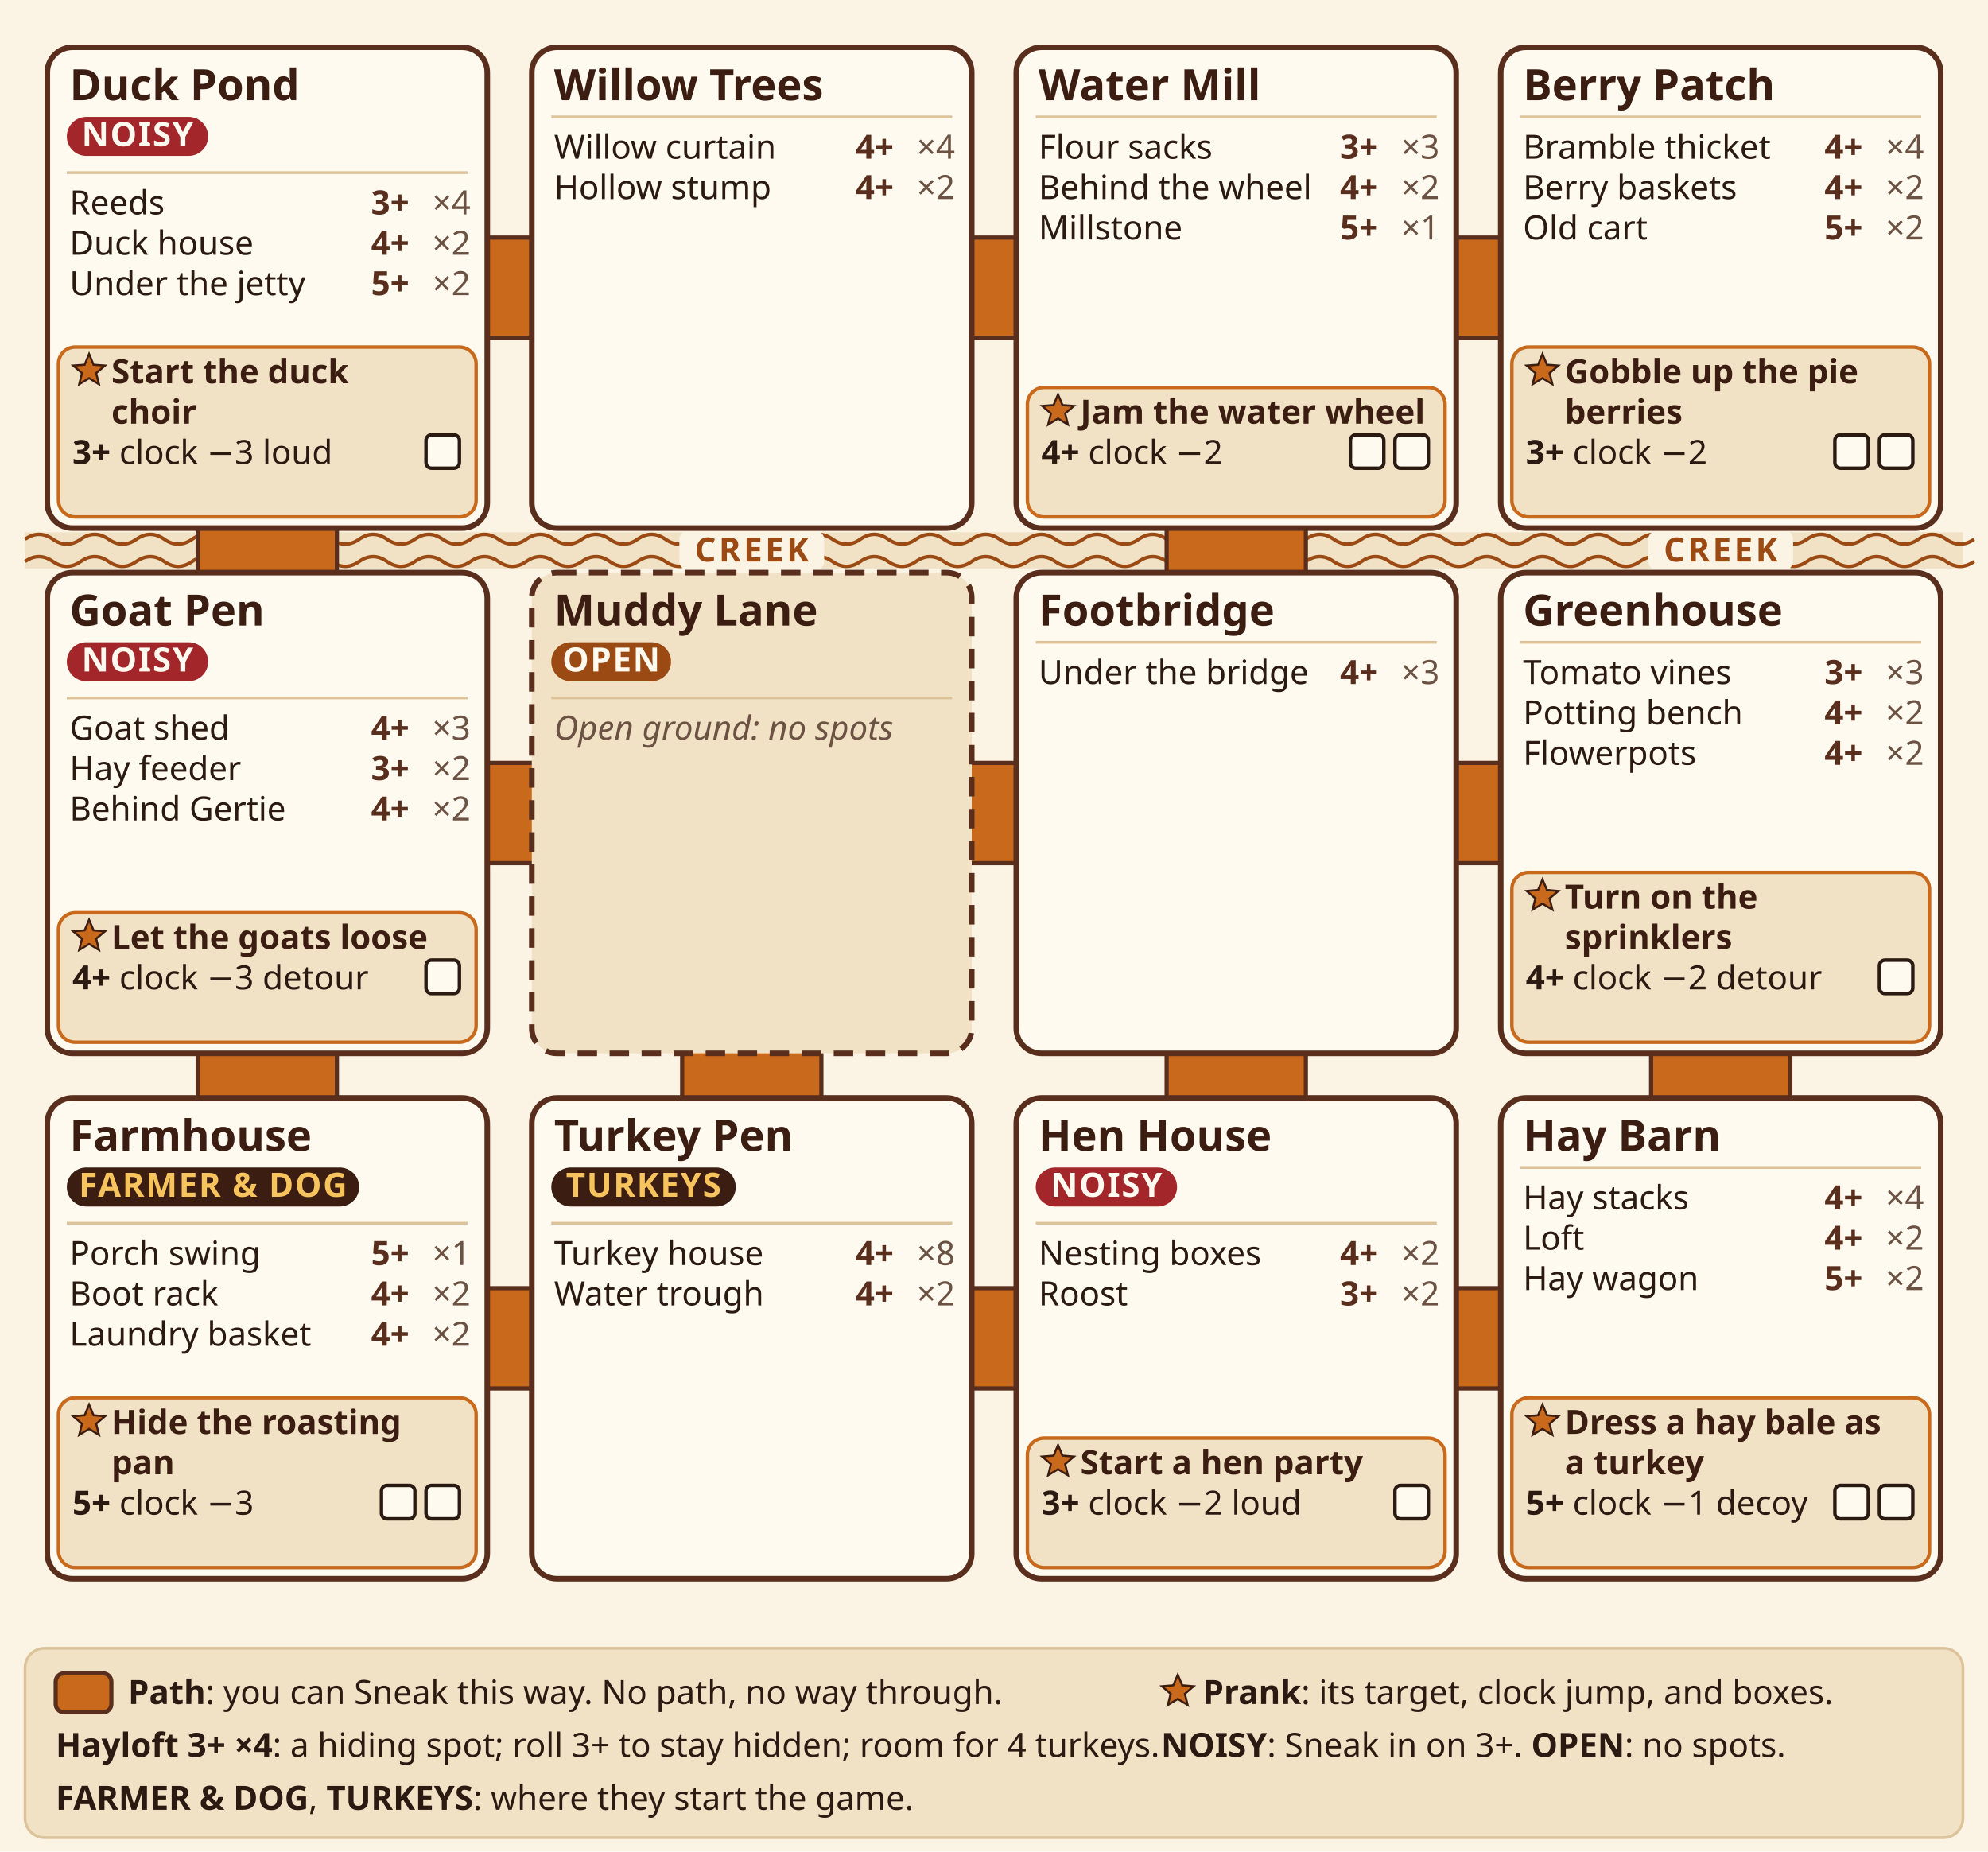
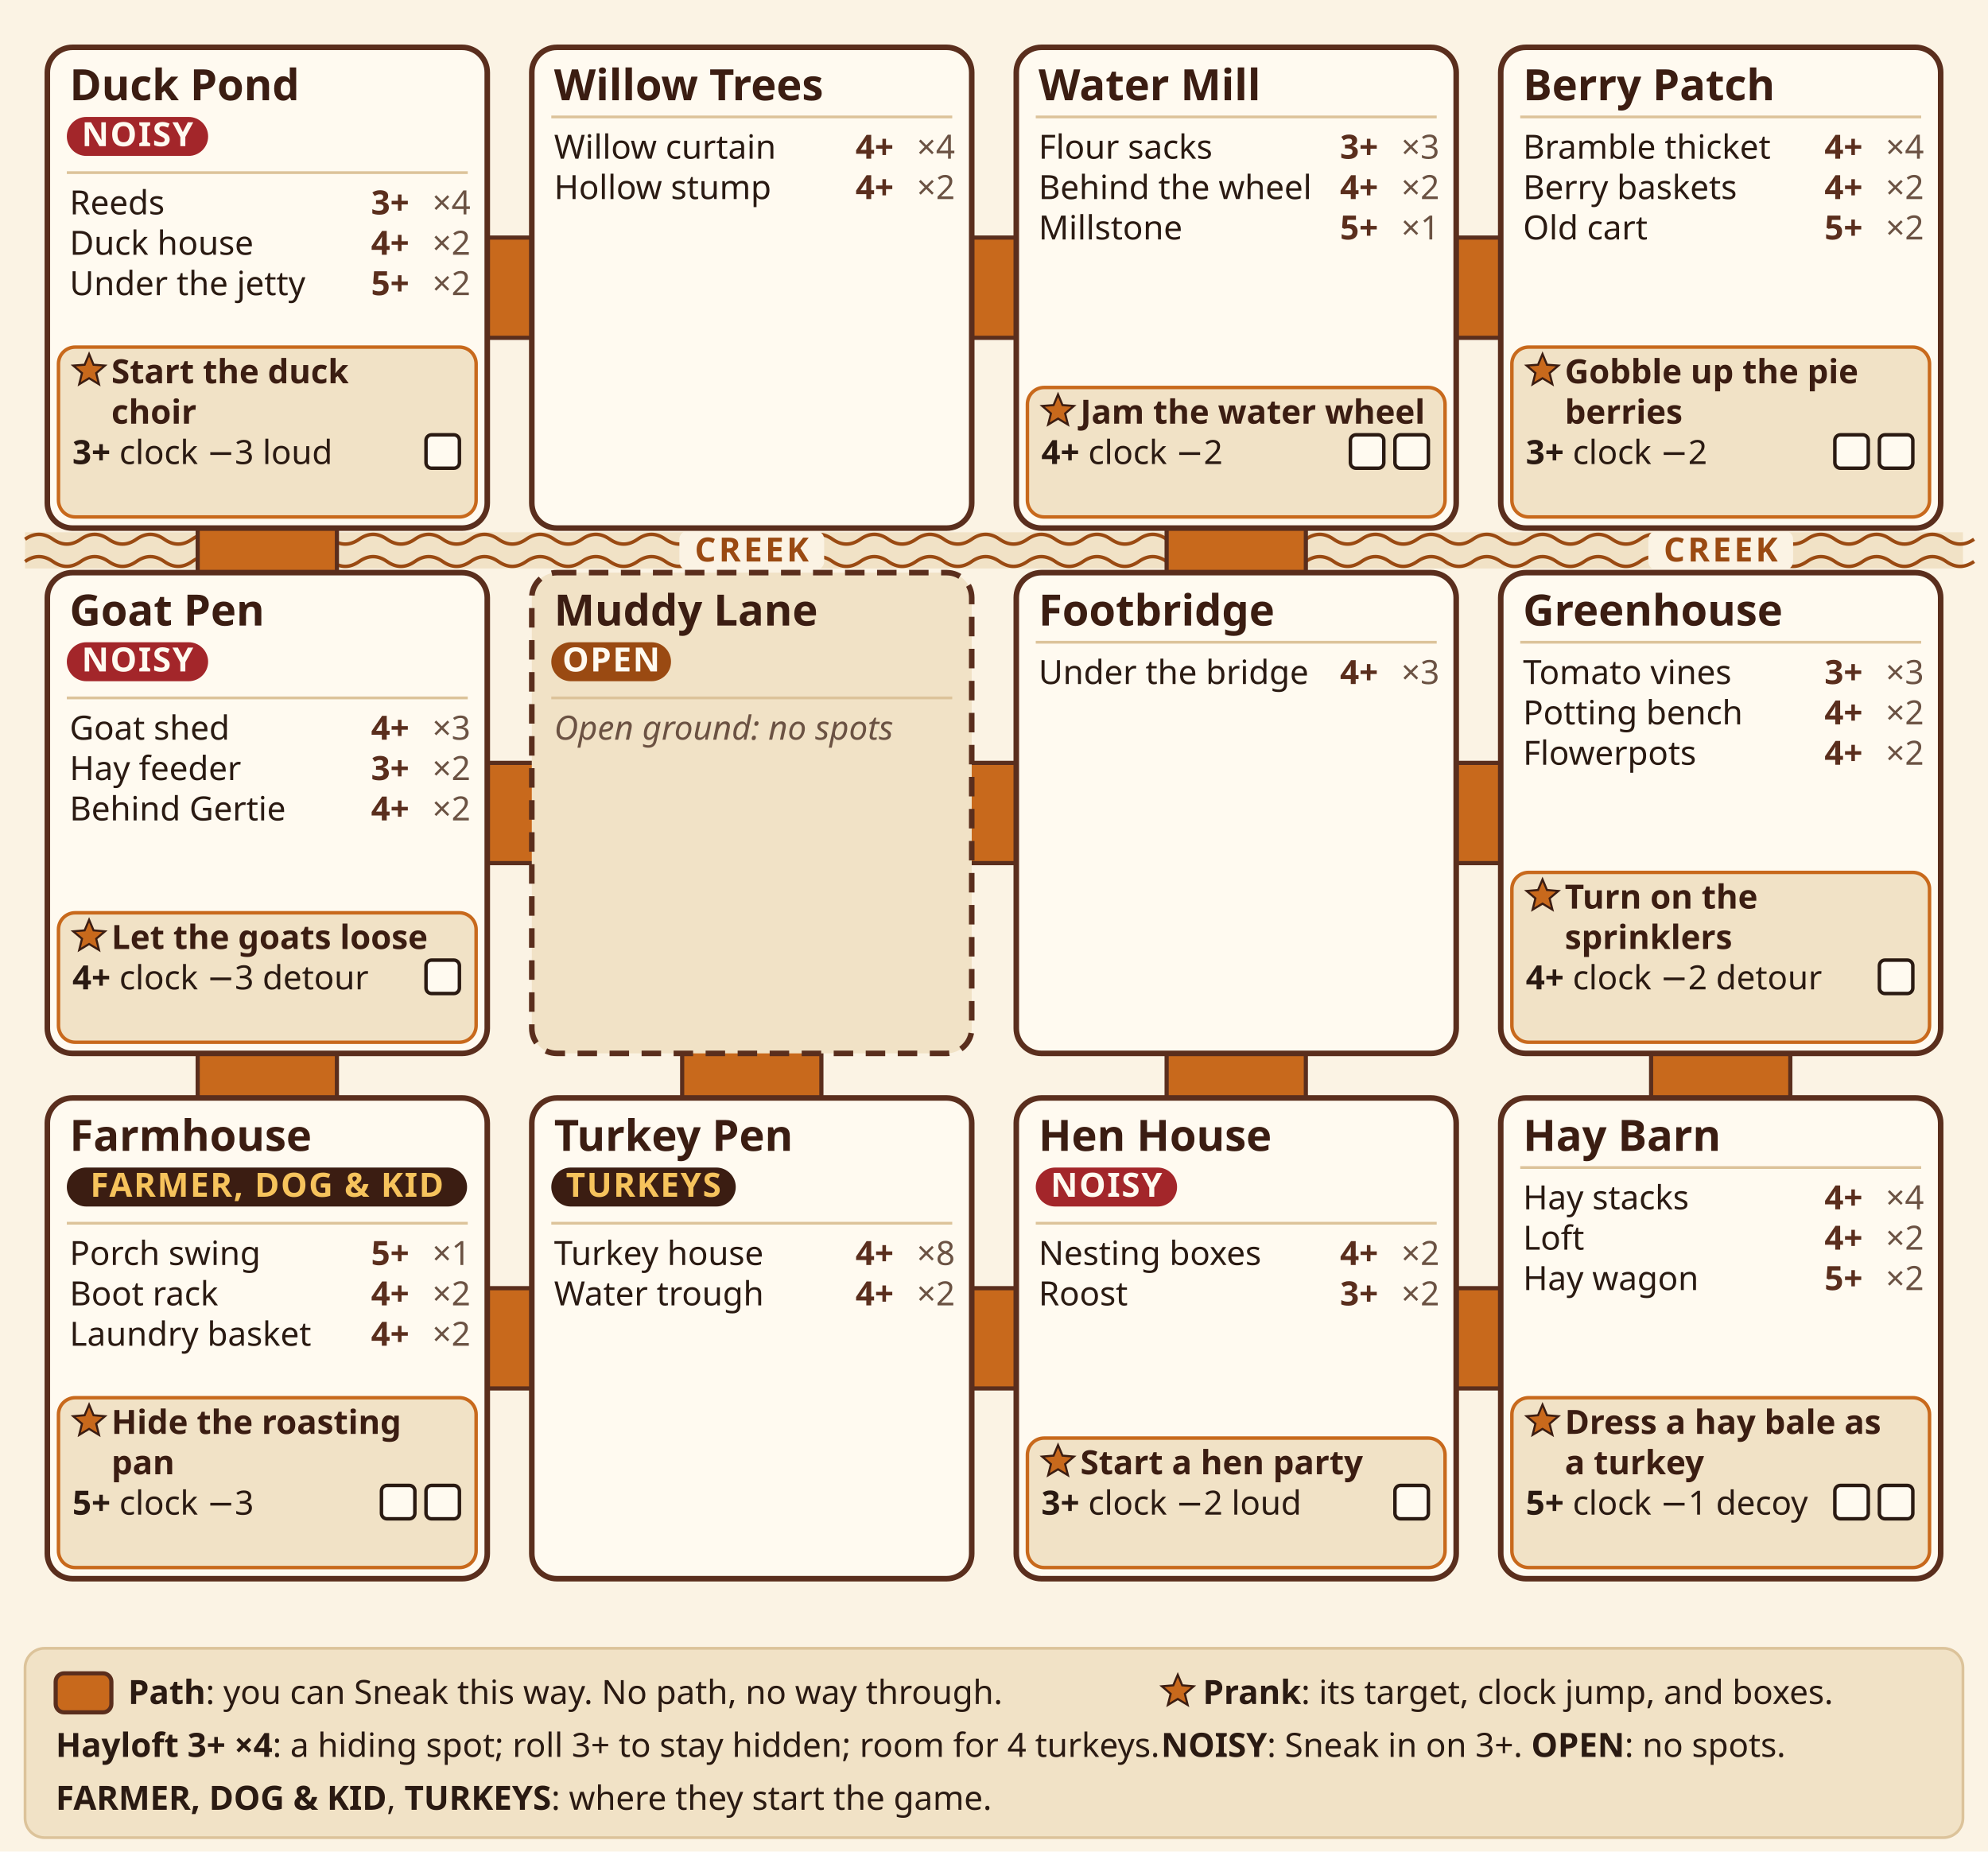
<svg xmlns="http://www.w3.org/2000/svg" viewBox="0 0 1428 1330" role="img" aria-label="Map of Puddlewick Farm">
  <rect x="0" y="0" width="1428" height="1330" fill="#fbf3e4" />
  <rect x="18" y="382.333" width="1392" height="26" fill="#f1e2c6" />
  <path d="M 18 387.333 q 10 -7 20 0 t 20 0 q 10 -7 20 0 t 20 0 q 10 -7 20 0 t 20 0 q 10 -7 20 0 t 20 0 q 10 -7 20 0 t 20 0 q 10 -7 20 0 t 20 0 q 10 -7 20 0 t 20 0 q 10 -7 20 0 t 20 0 q 10 -7 20 0 t 20 0 q 10 -7 20 0 t 20 0 q 10 -7 20 0 t 20 0 q 10 -7 20 0 t 20 0 q 10 -7 20 0 t 20 0 q 10 -7 20 0 t 20 0 q 10 -7 20 0 t 20 0 q 10 -7 20 0 t 20 0 q 10 -7 20 0 t 20 0 q 10 -7 20 0 t 20 0 q 10 -7 20 0 t 20 0 q 10 -7 20 0 t 20 0 q 10 -7 20 0 t 20 0 q 10 -7 20 0 t 20 0 q 10 -7 20 0 t 20 0 q 10 -7 20 0 t 20 0 q 10 -7 20 0 t 20 0 q 10 -7 20 0 t 20 0 q 10 -7 20 0 t 20 0 q 10 -7 20 0 t 20 0 q 10 -7 20 0 t 20 0 q 10 -7 20 0 t 20 0 q 10 -7 20 0 t 20 0 q 10 -7 20 0 t 20 0 q 10 -7 20 0 t 20 0 q 10 -7 20 0 t 20 0 q 10 -7 20 0 t 20 0" fill="none" stroke="#9a4a12" stroke-width="2.5" />
  <path d="M 18 403.333 q 10 -7 20 0 t 20 0 q 10 -7 20 0 t 20 0 q 10 -7 20 0 t 20 0 q 10 -7 20 0 t 20 0 q 10 -7 20 0 t 20 0 q 10 -7 20 0 t 20 0 q 10 -7 20 0 t 20 0 q 10 -7 20 0 t 20 0 q 10 -7 20 0 t 20 0 q 10 -7 20 0 t 20 0 q 10 -7 20 0 t 20 0 q 10 -7 20 0 t 20 0 q 10 -7 20 0 t 20 0 q 10 -7 20 0 t 20 0 q 10 -7 20 0 t 20 0 q 10 -7 20 0 t 20 0 q 10 -7 20 0 t 20 0 q 10 -7 20 0 t 20 0 q 10 -7 20 0 t 20 0 q 10 -7 20 0 t 20 0 q 10 -7 20 0 t 20 0 q 10 -7 20 0 t 20 0 q 10 -7 20 0 t 20 0 q 10 -7 20 0 t 20 0 q 10 -7 20 0 t 20 0 q 10 -7 20 0 t 20 0 q 10 -7 20 0 t 20 0 q 10 -7 20 0 t 20 0 q 10 -7 20 0 t 20 0 q 10 -7 20 0 t 20 0 q 10 -7 20 0 t 20 0 q 10 -7 20 0 t 20 0 q 10 -7 20 0 t 20 0 q 10 -7 20 0 t 20 0 q 10 -7 20 0 t 20 0" fill="none" stroke="#9a4a12" stroke-width="2.5" />
  <rect x="488" y="381.333" width="104" height="28" rx="6" fill="#fbf3e4" />
  <text x="540" y="403.333" font-family="Alegreya Sans, sans-serif" font-size="24" font-weight="800" fill="#9a4a12" text-anchor="middle" letter-spacing="2">CREEK</text>
  <rect x="1184" y="381.333" width="104" height="28" rx="6" fill="#fbf3e4" />
  <text x="1236" y="403.333" font-family="Alegreya Sans, sans-serif" font-size="24" font-weight="800" fill="#9a4a12" text-anchor="middle" letter-spacing="2">CREEK</text>
  <rect x="340" y="170.667" width="52" height="72" rx="10" fill="#c8691c" stroke="#5a2e1d" stroke-width="3" />
  <rect x="688" y="170.667" width="52" height="72" rx="10" fill="#c8691c" stroke="#5a2e1d" stroke-width="3" />
  <rect x="1036" y="170.667" width="52" height="72" rx="10" fill="#c8691c" stroke="#5a2e1d" stroke-width="3" />
  <rect x="340" y="548" width="52" height="72" rx="10" fill="#c8691c" stroke="#5a2e1d" stroke-width="3" />
  <rect x="688" y="548" width="52" height="72" rx="10" fill="#c8691c" stroke="#5a2e1d" stroke-width="3" />
  <rect x="1036" y="548" width="52" height="72" rx="10" fill="#c8691c" stroke="#5a2e1d" stroke-width="3" />
  <rect x="340" y="925.333" width="52" height="72" rx="10" fill="#c8691c" stroke="#5a2e1d" stroke-width="3" />
  <rect x="688" y="925.333" width="52" height="72" rx="10" fill="#c8691c" stroke="#5a2e1d" stroke-width="3" />
  <rect x="1036" y="925.333" width="52" height="72" rx="10" fill="#c8691c" stroke="#5a2e1d" stroke-width="3" />
  <rect x="142" y="369.333" width="100" height="52" rx="10" fill="#c8691c" stroke="#5a2e1d" stroke-width="3" />
  <rect x="838" y="369.333" width="100" height="52" rx="10" fill="#c8691c" stroke="#5a2e1d" stroke-width="3" />
  <rect x="142" y="746.667" width="100" height="52" rx="10" fill="#c8691c" stroke="#5a2e1d" stroke-width="3" />
  <rect x="490" y="746.667" width="100" height="52" rx="10" fill="#c8691c" stroke="#5a2e1d" stroke-width="3" />
  <rect x="838" y="746.667" width="100" height="52" rx="10" fill="#c8691c" stroke="#5a2e1d" stroke-width="3" />
  <rect x="1186" y="746.667" width="100" height="52" rx="10" fill="#c8691c" stroke="#5a2e1d" stroke-width="3" />
  <rect x="34" y="34" width="316" height="345.333" rx="18" fill="#fffaf0" stroke="#5a2e1d" stroke-width="4" />
  <text x="50" y="72" font-family="Alegreya Sans, sans-serif" font-size="31" font-weight="800" fill="#3b1d12">Duck Pond</text>
  <rect x="48" y="84" width="101.5" height="28" rx="14" fill="#a3262a" />
  <text x="98.75" y="105" font-family="Alegreya Sans, sans-serif" font-size="24" font-weight="800" fill="#fffaf0" text-anchor="middle" letter-spacing="1">NOISY</text>
  <line x1="48" y1="124" x2="336" y2="124" stroke="#dcc39a" stroke-width="2" />
  <text x="50" y="154" font-family="Alegreya Sans, sans-serif" font-size="24" fill="#2a1a12">Reeds</text>
  <text x="294" y="154" font-family="Alegreya Sans, sans-serif" font-size="24" font-weight="800" fill="#5a2e1d" text-anchor="end">3+</text>
  <text x="338" y="154" font-family="Alegreya Sans, sans-serif" font-size="24" fill="#6b5243" text-anchor="end">×4</text>
  <text x="50" y="183" font-family="Alegreya Sans, sans-serif" font-size="24" fill="#2a1a12">Duck house</text>
  <text x="294" y="183" font-family="Alegreya Sans, sans-serif" font-size="24" font-weight="800" fill="#5a2e1d" text-anchor="end">4+</text>
  <text x="338" y="183" font-family="Alegreya Sans, sans-serif" font-size="24" fill="#6b5243" text-anchor="end">×2</text>
  <text x="50" y="212" font-family="Alegreya Sans, sans-serif" font-size="24" fill="#2a1a12">Under the jetty</text>
  <text x="294" y="212" font-family="Alegreya Sans, sans-serif" font-size="24" font-weight="800" fill="#5a2e1d" text-anchor="end">5+</text>
  <text x="338" y="212" font-family="Alegreya Sans, sans-serif" font-size="24" fill="#6b5243" text-anchor="end">×2</text>
  <rect x="42" y="249.333" width="300" height="122" rx="12" fill="#f1e2c6" stroke="#c8691c" stroke-width="2.5" />
  <polygon points="64.0,254.3 67.2,262.0 75.4,262.6 69.1,268.0 71.1,276.0 64.0,271.7 56.9,276.0 58.9,268.0 52.6,262.6 60.8,262.0" fill="#c8691c" stroke="#3b1d12" stroke-width="1.5" />
  <text x="80" y="275.333" font-family="Alegreya Sans, sans-serif" font-size="24" font-weight="800" fill="#3b1d12">Start the duck</text>
  <text x="80" y="304.333" font-family="Alegreya Sans, sans-serif" font-size="24" font-weight="800" fill="#3b1d12">choir</text>
  <text x="52" y="333.333" font-family="Alegreya Sans, sans-serif" font-size="24" fill="#2a1a12">
    <tspan font-weight="800">3+</tspan>  clock −3  loud</text>
  <rect x="306" y="312.333" width="24" height="24" rx="4" fill="#fffaf0" stroke="#2a1a12" stroke-width="2.5" />
  <rect x="382" y="34" width="316" height="345.333" rx="18" fill="#fffaf0" stroke="#5a2e1d" stroke-width="4" />
  <text x="398" y="72" font-family="Alegreya Sans, sans-serif" font-size="31" font-weight="800" fill="#3b1d12">Willow Trees</text>
  <line x1="396" y1="84" x2="684" y2="84" stroke="#dcc39a" stroke-width="2" />
  <text x="398" y="114" font-family="Alegreya Sans, sans-serif" font-size="24" fill="#2a1a12">Willow curtain</text>
  <text x="642" y="114" font-family="Alegreya Sans, sans-serif" font-size="24" font-weight="800" fill="#5a2e1d" text-anchor="end">4+</text>
  <text x="686" y="114" font-family="Alegreya Sans, sans-serif" font-size="24" fill="#6b5243" text-anchor="end">×4</text>
  <text x="398" y="143" font-family="Alegreya Sans, sans-serif" font-size="24" fill="#2a1a12">Hollow stump</text>
  <text x="642" y="143" font-family="Alegreya Sans, sans-serif" font-size="24" font-weight="800" fill="#5a2e1d" text-anchor="end">4+</text>
  <text x="686" y="143" font-family="Alegreya Sans, sans-serif" font-size="24" fill="#6b5243" text-anchor="end">×2</text>
  <rect x="730" y="34" width="316" height="345.333" rx="18" fill="#fffaf0" stroke="#5a2e1d" stroke-width="4" />
  <text x="746" y="72" font-family="Alegreya Sans, sans-serif" font-size="31" font-weight="800" fill="#3b1d12">Water Mill</text>
  <line x1="744" y1="84" x2="1032" y2="84" stroke="#dcc39a" stroke-width="2" />
  <text x="746" y="114" font-family="Alegreya Sans, sans-serif" font-size="24" fill="#2a1a12">Flour sacks</text>
  <text x="990" y="114" font-family="Alegreya Sans, sans-serif" font-size="24" font-weight="800" fill="#5a2e1d" text-anchor="end">3+</text>
  <text x="1034" y="114" font-family="Alegreya Sans, sans-serif" font-size="24" fill="#6b5243" text-anchor="end">×3</text>
  <text x="746" y="143" font-family="Alegreya Sans, sans-serif" font-size="24" fill="#2a1a12">Behind the wheel</text>
  <text x="990" y="143" font-family="Alegreya Sans, sans-serif" font-size="24" font-weight="800" fill="#5a2e1d" text-anchor="end">4+</text>
  <text x="1034" y="143" font-family="Alegreya Sans, sans-serif" font-size="24" fill="#6b5243" text-anchor="end">×2</text>
  <text x="746" y="172" font-family="Alegreya Sans, sans-serif" font-size="24" fill="#2a1a12">Millstone</text>
  <text x="990" y="172" font-family="Alegreya Sans, sans-serif" font-size="24" font-weight="800" fill="#5a2e1d" text-anchor="end">5+</text>
  <text x="1034" y="172" font-family="Alegreya Sans, sans-serif" font-size="24" fill="#6b5243" text-anchor="end">×1</text>
  <rect x="738" y="278.333" width="300" height="93" rx="12" fill="#f1e2c6" stroke="#c8691c" stroke-width="2.5" />
  <polygon points="760.0,283.3 763.2,291.0 771.4,291.6 765.1,297.0 767.1,305.0 760.0,300.7 752.9,305.0 754.9,297.0 748.6,291.6 756.8,291.0" fill="#c8691c" stroke="#3b1d12" stroke-width="1.5" />
  <text x="776" y="304.333" font-family="Alegreya Sans, sans-serif" font-size="24" font-weight="800" fill="#3b1d12">Jam the water wheel</text>
  <text x="748" y="333.333" font-family="Alegreya Sans, sans-serif" font-size="24" fill="#2a1a12">
    <tspan font-weight="800">4+</tspan>  clock −2</text>
  <rect x="1002" y="312.333" width="24" height="24" rx="4" fill="#fffaf0" stroke="#2a1a12" stroke-width="2.5" />
  <rect x="970" y="312.333" width="24" height="24" rx="4" fill="#fffaf0" stroke="#2a1a12" stroke-width="2.5" />
  <rect x="1078" y="34" width="316" height="345.333" rx="18" fill="#fffaf0" stroke="#5a2e1d" stroke-width="4" />
  <text x="1094" y="72" font-family="Alegreya Sans, sans-serif" font-size="31" font-weight="800" fill="#3b1d12">Berry Patch</text>
  <line x1="1092" y1="84" x2="1380" y2="84" stroke="#dcc39a" stroke-width="2" />
  <text x="1094" y="114" font-family="Alegreya Sans, sans-serif" font-size="24" fill="#2a1a12">Bramble thicket</text>
  <text x="1338" y="114" font-family="Alegreya Sans, sans-serif" font-size="24" font-weight="800" fill="#5a2e1d" text-anchor="end">4+</text>
  <text x="1382" y="114" font-family="Alegreya Sans, sans-serif" font-size="24" fill="#6b5243" text-anchor="end">×4</text>
  <text x="1094" y="143" font-family="Alegreya Sans, sans-serif" font-size="24" fill="#2a1a12">Berry baskets</text>
  <text x="1338" y="143" font-family="Alegreya Sans, sans-serif" font-size="24" font-weight="800" fill="#5a2e1d" text-anchor="end">4+</text>
  <text x="1382" y="143" font-family="Alegreya Sans, sans-serif" font-size="24" fill="#6b5243" text-anchor="end">×2</text>
  <text x="1094" y="172" font-family="Alegreya Sans, sans-serif" font-size="24" fill="#2a1a12">Old cart</text>
  <text x="1338" y="172" font-family="Alegreya Sans, sans-serif" font-size="24" font-weight="800" fill="#5a2e1d" text-anchor="end">5+</text>
  <text x="1382" y="172" font-family="Alegreya Sans, sans-serif" font-size="24" fill="#6b5243" text-anchor="end">×2</text>
  <rect x="1086" y="249.333" width="300" height="122" rx="12" fill="#f1e2c6" stroke="#c8691c" stroke-width="2.5" />
  <polygon points="1108.0,254.3 1111.2,262.0 1119.4,262.6 1113.1,268.0 1115.1,276.0 1108.0,271.7 1100.9,276.0 1102.9,268.0 1096.6,262.6 1104.8,262.0" fill="#c8691c" stroke="#3b1d12" stroke-width="1.5" />
  <text x="1124" y="275.333" font-family="Alegreya Sans, sans-serif" font-size="24" font-weight="800" fill="#3b1d12">Gobble up the pie</text>
  <text x="1124" y="304.333" font-family="Alegreya Sans, sans-serif" font-size="24" font-weight="800" fill="#3b1d12">berries</text>
  <text x="1096" y="333.333" font-family="Alegreya Sans, sans-serif" font-size="24" fill="#2a1a12">
    <tspan font-weight="800">3+</tspan>  clock −2</text>
  <rect x="1350" y="312.333" width="24" height="24" rx="4" fill="#fffaf0" stroke="#2a1a12" stroke-width="2.5" />
  <rect x="1318" y="312.333" width="24" height="24" rx="4" fill="#fffaf0" stroke="#2a1a12" stroke-width="2.5" />
  <rect x="34" y="411.333" width="316" height="345.333" rx="18" fill="#fffaf0" stroke="#5a2e1d" stroke-width="4" />
  <text x="50" y="449.333" font-family="Alegreya Sans, sans-serif" font-size="31" font-weight="800" fill="#3b1d12">Goat Pen</text>
  <rect x="48" y="461.333" width="101.5" height="28" rx="14" fill="#a3262a" />
  <text x="98.75" y="482.333" font-family="Alegreya Sans, sans-serif" font-size="24" font-weight="800" fill="#fffaf0" text-anchor="middle" letter-spacing="1">NOISY</text>
  <line x1="48" y1="501.333" x2="336" y2="501.333" stroke="#dcc39a" stroke-width="2" />
  <text x="50" y="531.333" font-family="Alegreya Sans, sans-serif" font-size="24" fill="#2a1a12">Goat shed</text>
  <text x="294" y="531.333" font-family="Alegreya Sans, sans-serif" font-size="24" font-weight="800" fill="#5a2e1d" text-anchor="end">4+</text>
  <text x="338" y="531.333" font-family="Alegreya Sans, sans-serif" font-size="24" fill="#6b5243" text-anchor="end">×3</text>
  <text x="50" y="560.333" font-family="Alegreya Sans, sans-serif" font-size="24" fill="#2a1a12">Hay feeder</text>
  <text x="294" y="560.333" font-family="Alegreya Sans, sans-serif" font-size="24" font-weight="800" fill="#5a2e1d" text-anchor="end">3+</text>
  <text x="338" y="560.333" font-family="Alegreya Sans, sans-serif" font-size="24" fill="#6b5243" text-anchor="end">×2</text>
  <text x="50" y="589.333" font-family="Alegreya Sans, sans-serif" font-size="24" fill="#2a1a12">Behind Gertie</text>
  <text x="294" y="589.333" font-family="Alegreya Sans, sans-serif" font-size="24" font-weight="800" fill="#5a2e1d" text-anchor="end">4+</text>
  <text x="338" y="589.333" font-family="Alegreya Sans, sans-serif" font-size="24" fill="#6b5243" text-anchor="end">×2</text>
  <rect x="42" y="655.667" width="300" height="93" rx="12" fill="#f1e2c6" stroke="#c8691c" stroke-width="2.5" />
  <polygon points="64.0,660.7 67.2,668.3 75.4,669.0 69.1,674.3 71.1,682.4 64.0,678.1 56.9,682.4 58.9,674.3 52.6,669.0 60.8,668.3" fill="#c8691c" stroke="#3b1d12" stroke-width="1.5" />
  <text x="80" y="681.667" font-family="Alegreya Sans, sans-serif" font-size="24" font-weight="800" fill="#3b1d12">Let the goats loose</text>
  <text x="52" y="710.667" font-family="Alegreya Sans, sans-serif" font-size="24" fill="#2a1a12">
    <tspan font-weight="800">4+</tspan>  clock −3  detour</text>
  <rect x="306" y="689.667" width="24" height="24" rx="4" fill="#fffaf0" stroke="#2a1a12" stroke-width="2.5" />
  <rect x="382" y="411.333" width="316" height="345.333" rx="18" fill="#f1e2c6" stroke="#5a2e1d" stroke-width="4" stroke-dasharray="14 9" />
  <text x="398" y="449.333" font-family="Alegreya Sans, sans-serif" font-size="31" font-weight="800" fill="#3b1d12">Muddy Lane</text>
  <rect x="396" y="461.333" width="86" height="28" rx="14" fill="#9a4a12" />
  <text x="439" y="482.333" font-family="Alegreya Sans, sans-serif" font-size="24" font-weight="800" fill="#fffaf0" text-anchor="middle" letter-spacing="1">OPEN</text>
  <line x1="396" y1="501.333" x2="684" y2="501.333" stroke="#dcc39a" stroke-width="2" />
  <text x="398" y="531.333" font-family="Alegreya Sans, sans-serif" font-size="24" font-style="italic" fill="#6b5243">Open ground: no spots</text>
  <rect x="730" y="411.333" width="316" height="345.333" rx="18" fill="#fffaf0" stroke="#5a2e1d" stroke-width="4" />
  <text x="746" y="449.333" font-family="Alegreya Sans, sans-serif" font-size="31" font-weight="800" fill="#3b1d12">Footbridge</text>
  <line x1="744" y1="461.333" x2="1032" y2="461.333" stroke="#dcc39a" stroke-width="2" />
  <text x="746" y="491.333" font-family="Alegreya Sans, sans-serif" font-size="24" fill="#2a1a12">Under the bridge</text>
  <text x="990" y="491.333" font-family="Alegreya Sans, sans-serif" font-size="24" font-weight="800" fill="#5a2e1d" text-anchor="end">4+</text>
  <text x="1034" y="491.333" font-family="Alegreya Sans, sans-serif" font-size="24" fill="#6b5243" text-anchor="end">×3</text>
  <rect x="1078" y="411.333" width="316" height="345.333" rx="18" fill="#fffaf0" stroke="#5a2e1d" stroke-width="4" />
  <text x="1094" y="449.333" font-family="Alegreya Sans, sans-serif" font-size="31" font-weight="800" fill="#3b1d12">Greenhouse</text>
  <line x1="1092" y1="461.333" x2="1380" y2="461.333" stroke="#dcc39a" stroke-width="2" />
  <text x="1094" y="491.333" font-family="Alegreya Sans, sans-serif" font-size="24" fill="#2a1a12">Tomato vines</text>
  <text x="1338" y="491.333" font-family="Alegreya Sans, sans-serif" font-size="24" font-weight="800" fill="#5a2e1d" text-anchor="end">3+</text>
  <text x="1382" y="491.333" font-family="Alegreya Sans, sans-serif" font-size="24" fill="#6b5243" text-anchor="end">×3</text>
  <text x="1094" y="520.333" font-family="Alegreya Sans, sans-serif" font-size="24" fill="#2a1a12">Potting bench</text>
  <text x="1338" y="520.333" font-family="Alegreya Sans, sans-serif" font-size="24" font-weight="800" fill="#5a2e1d" text-anchor="end">4+</text>
  <text x="1382" y="520.333" font-family="Alegreya Sans, sans-serif" font-size="24" fill="#6b5243" text-anchor="end">×2</text>
  <text x="1094" y="549.333" font-family="Alegreya Sans, sans-serif" font-size="24" fill="#2a1a12">Flowerpots</text>
  <text x="1338" y="549.333" font-family="Alegreya Sans, sans-serif" font-size="24" font-weight="800" fill="#5a2e1d" text-anchor="end">4+</text>
  <text x="1382" y="549.333" font-family="Alegreya Sans, sans-serif" font-size="24" fill="#6b5243" text-anchor="end">×2</text>
  <rect x="1086" y="626.667" width="300" height="122" rx="12" fill="#f1e2c6" stroke="#c8691c" stroke-width="2.5" />
  <polygon points="1108.0,631.7 1111.2,639.3 1119.4,640.0 1113.1,645.3 1115.1,653.4 1108.0,649.1 1100.9,653.4 1102.9,645.3 1096.6,640.0 1104.8,639.3" fill="#c8691c" stroke="#3b1d12" stroke-width="1.5" />
  <text x="1124" y="652.667" font-family="Alegreya Sans, sans-serif" font-size="24" font-weight="800" fill="#3b1d12">Turn on the</text>
  <text x="1124" y="681.667" font-family="Alegreya Sans, sans-serif" font-size="24" font-weight="800" fill="#3b1d12">sprinklers</text>
  <text x="1096" y="710.667" font-family="Alegreya Sans, sans-serif" font-size="24" fill="#2a1a12">
    <tspan font-weight="800">4+</tspan>  clock −2  detour</text>
  <rect x="1350" y="689.667" width="24" height="24" rx="4" fill="#fffaf0" stroke="#2a1a12" stroke-width="2.5" />
  <rect x="34" y="788.667" width="316" height="345.333" rx="18" fill="#fffaf0" stroke="#5a2e1d" stroke-width="4" />
  <text x="50" y="826.667" font-family="Alegreya Sans, sans-serif" font-size="31" font-weight="800" fill="#3b1d12">Farmhouse</text>
-   <rect x="48" y="838.667" width="210" height="28" rx="14" fill="#3b1d12" />
-   <text x="153" y="859.667" font-family="Alegreya Sans, sans-serif" font-size="24" font-weight="800" fill="#f6c35c" text-anchor="middle" letter-spacing="1">FARMER &amp; DOG</text>
+   <rect x="48" y="838.667" width="287.5" height="28" rx="14" fill="#3b1d12" />
+   <text x="191.75" y="859.667" font-family="Alegreya Sans, sans-serif" font-size="24" font-weight="800" fill="#f6c35c" text-anchor="middle" letter-spacing="1">FARMER, DOG &amp; KID</text>
  <line x1="48" y1="878.667" x2="336" y2="878.667" stroke="#dcc39a" stroke-width="2" />
  <text x="50" y="908.667" font-family="Alegreya Sans, sans-serif" font-size="24" fill="#2a1a12">Porch swing</text>
  <text x="294" y="908.667" font-family="Alegreya Sans, sans-serif" font-size="24" font-weight="800" fill="#5a2e1d" text-anchor="end">5+</text>
  <text x="338" y="908.667" font-family="Alegreya Sans, sans-serif" font-size="24" fill="#6b5243" text-anchor="end">×1</text>
  <text x="50" y="937.667" font-family="Alegreya Sans, sans-serif" font-size="24" fill="#2a1a12">Boot rack</text>
  <text x="294" y="937.667" font-family="Alegreya Sans, sans-serif" font-size="24" font-weight="800" fill="#5a2e1d" text-anchor="end">4+</text>
  <text x="338" y="937.667" font-family="Alegreya Sans, sans-serif" font-size="24" fill="#6b5243" text-anchor="end">×2</text>
  <text x="50" y="966.667" font-family="Alegreya Sans, sans-serif" font-size="24" fill="#2a1a12">Laundry basket</text>
  <text x="294" y="966.667" font-family="Alegreya Sans, sans-serif" font-size="24" font-weight="800" fill="#5a2e1d" text-anchor="end">4+</text>
  <text x="338" y="966.667" font-family="Alegreya Sans, sans-serif" font-size="24" fill="#6b5243" text-anchor="end">×2</text>
  <rect x="42" y="1004" width="300" height="122" rx="12" fill="#f1e2c6" stroke="#c8691c" stroke-width="2.5" />
  <polygon points="64.0,1009.0 67.2,1016.6 75.4,1017.3 69.1,1022.7 71.1,1030.7 64.0,1026.4 56.9,1030.7 58.9,1022.7 52.6,1017.3 60.8,1016.6" fill="#c8691c" stroke="#3b1d12" stroke-width="1.5" />
  <text x="80" y="1030" font-family="Alegreya Sans, sans-serif" font-size="24" font-weight="800" fill="#3b1d12">Hide the roasting</text>
  <text x="80" y="1059" font-family="Alegreya Sans, sans-serif" font-size="24" font-weight="800" fill="#3b1d12">pan</text>
  <text x="52" y="1088" font-family="Alegreya Sans, sans-serif" font-size="24" fill="#2a1a12">
    <tspan font-weight="800">5+</tspan>  clock −3</text>
  <rect x="306" y="1067" width="24" height="24" rx="4" fill="#fffaf0" stroke="#2a1a12" stroke-width="2.5" />
  <rect x="274" y="1067" width="24" height="24" rx="4" fill="#fffaf0" stroke="#2a1a12" stroke-width="2.5" />
  <rect x="382" y="788.667" width="316" height="345.333" rx="18" fill="#fffaf0" stroke="#5a2e1d" stroke-width="4" />
  <text x="398" y="826.667" font-family="Alegreya Sans, sans-serif" font-size="31" font-weight="800" fill="#3b1d12">Turkey Pen</text>
  <rect x="396" y="838.667" width="132.5" height="28" rx="14" fill="#3b1d12" />
  <text x="462.25" y="859.667" font-family="Alegreya Sans, sans-serif" font-size="24" font-weight="800" fill="#f6c35c" text-anchor="middle" letter-spacing="1">TURKEYS</text>
  <line x1="396" y1="878.667" x2="684" y2="878.667" stroke="#dcc39a" stroke-width="2" />
  <text x="398" y="908.667" font-family="Alegreya Sans, sans-serif" font-size="24" fill="#2a1a12">Turkey house</text>
  <text x="642" y="908.667" font-family="Alegreya Sans, sans-serif" font-size="24" font-weight="800" fill="#5a2e1d" text-anchor="end">4+</text>
  <text x="686" y="908.667" font-family="Alegreya Sans, sans-serif" font-size="24" fill="#6b5243" text-anchor="end">×8</text>
  <text x="398" y="937.667" font-family="Alegreya Sans, sans-serif" font-size="24" fill="#2a1a12">Water trough</text>
  <text x="642" y="937.667" font-family="Alegreya Sans, sans-serif" font-size="24" font-weight="800" fill="#5a2e1d" text-anchor="end">4+</text>
  <text x="686" y="937.667" font-family="Alegreya Sans, sans-serif" font-size="24" fill="#6b5243" text-anchor="end">×2</text>
  <rect x="730" y="788.667" width="316" height="345.333" rx="18" fill="#fffaf0" stroke="#5a2e1d" stroke-width="4" />
  <text x="746" y="826.667" font-family="Alegreya Sans, sans-serif" font-size="31" font-weight="800" fill="#3b1d12">Hen House</text>
  <rect x="744" y="838.667" width="101.5" height="28" rx="14" fill="#a3262a" />
  <text x="794.75" y="859.667" font-family="Alegreya Sans, sans-serif" font-size="24" font-weight="800" fill="#fffaf0" text-anchor="middle" letter-spacing="1">NOISY</text>
  <line x1="744" y1="878.667" x2="1032" y2="878.667" stroke="#dcc39a" stroke-width="2" />
  <text x="746" y="908.667" font-family="Alegreya Sans, sans-serif" font-size="24" fill="#2a1a12">Nesting boxes</text>
  <text x="990" y="908.667" font-family="Alegreya Sans, sans-serif" font-size="24" font-weight="800" fill="#5a2e1d" text-anchor="end">4+</text>
  <text x="1034" y="908.667" font-family="Alegreya Sans, sans-serif" font-size="24" fill="#6b5243" text-anchor="end">×2</text>
  <text x="746" y="937.667" font-family="Alegreya Sans, sans-serif" font-size="24" fill="#2a1a12">Roost</text>
  <text x="990" y="937.667" font-family="Alegreya Sans, sans-serif" font-size="24" font-weight="800" fill="#5a2e1d" text-anchor="end">3+</text>
  <text x="1034" y="937.667" font-family="Alegreya Sans, sans-serif" font-size="24" fill="#6b5243" text-anchor="end">×2</text>
  <rect x="738" y="1033" width="300" height="93" rx="12" fill="#f1e2c6" stroke="#c8691c" stroke-width="2.5" />
  <polygon points="760.0,1038.0 763.2,1045.6 771.4,1046.3 765.1,1051.7 767.1,1059.7 760.0,1055.4 752.9,1059.7 754.9,1051.7 748.6,1046.3 756.8,1045.6" fill="#c8691c" stroke="#3b1d12" stroke-width="1.5" />
  <text x="776" y="1059" font-family="Alegreya Sans, sans-serif" font-size="24" font-weight="800" fill="#3b1d12">Start a hen party</text>
  <text x="748" y="1088" font-family="Alegreya Sans, sans-serif" font-size="24" fill="#2a1a12">
    <tspan font-weight="800">3+</tspan>  clock −2  loud</text>
  <rect x="1002" y="1067" width="24" height="24" rx="4" fill="#fffaf0" stroke="#2a1a12" stroke-width="2.5" />
  <rect x="1078" y="788.667" width="316" height="345.333" rx="18" fill="#fffaf0" stroke="#5a2e1d" stroke-width="4" />
  <text x="1094" y="826.667" font-family="Alegreya Sans, sans-serif" font-size="31" font-weight="800" fill="#3b1d12">Hay Barn</text>
  <line x1="1092" y1="838.667" x2="1380" y2="838.667" stroke="#dcc39a" stroke-width="2" />
  <text x="1094" y="868.667" font-family="Alegreya Sans, sans-serif" font-size="24" fill="#2a1a12">Hay stacks</text>
  <text x="1338" y="868.667" font-family="Alegreya Sans, sans-serif" font-size="24" font-weight="800" fill="#5a2e1d" text-anchor="end">4+</text>
  <text x="1382" y="868.667" font-family="Alegreya Sans, sans-serif" font-size="24" fill="#6b5243" text-anchor="end">×4</text>
  <text x="1094" y="897.667" font-family="Alegreya Sans, sans-serif" font-size="24" fill="#2a1a12">Loft</text>
  <text x="1338" y="897.667" font-family="Alegreya Sans, sans-serif" font-size="24" font-weight="800" fill="#5a2e1d" text-anchor="end">4+</text>
  <text x="1382" y="897.667" font-family="Alegreya Sans, sans-serif" font-size="24" fill="#6b5243" text-anchor="end">×2</text>
  <text x="1094" y="926.667" font-family="Alegreya Sans, sans-serif" font-size="24" fill="#2a1a12">Hay wagon</text>
  <text x="1338" y="926.667" font-family="Alegreya Sans, sans-serif" font-size="24" font-weight="800" fill="#5a2e1d" text-anchor="end">5+</text>
  <text x="1382" y="926.667" font-family="Alegreya Sans, sans-serif" font-size="24" fill="#6b5243" text-anchor="end">×2</text>
  <rect x="1086" y="1004" width="300" height="122" rx="12" fill="#f1e2c6" stroke="#c8691c" stroke-width="2.5" />
  <polygon points="1108.0,1009.0 1111.2,1016.6 1119.4,1017.3 1113.1,1022.7 1115.1,1030.7 1108.0,1026.4 1100.9,1030.7 1102.9,1022.7 1096.6,1017.3 1104.8,1016.6" fill="#c8691c" stroke="#3b1d12" stroke-width="1.5" />
  <text x="1124" y="1030" font-family="Alegreya Sans, sans-serif" font-size="24" font-weight="800" fill="#3b1d12">Dress a hay bale as</text>
  <text x="1124" y="1059" font-family="Alegreya Sans, sans-serif" font-size="24" font-weight="800" fill="#3b1d12">a turkey</text>
  <text x="1096" y="1088" font-family="Alegreya Sans, sans-serif" font-size="24" fill="#2a1a12">
    <tspan font-weight="800">5+</tspan>  clock −1  decoy</text>
  <rect x="1350" y="1067" width="24" height="24" rx="4" fill="#fffaf0" stroke="#2a1a12" stroke-width="2.5" />
  <rect x="1318" y="1067" width="24" height="24" rx="4" fill="#fffaf0" stroke="#2a1a12" stroke-width="2.5" />
  <rect x="18" y="1184" width="1392" height="136" rx="14" fill="#f1e2c6" stroke="#dcc39a" stroke-width="2" />
  <rect x="40" y="1202" width="40" height="28" rx="6" fill="#c8691c" stroke="#5a2e1d" stroke-width="3" />
  <text x="92" y="1224" font-family="Alegreya Sans, sans-serif" font-size="24" fill="#2a1a12">
    <tspan font-weight="800">Path</tspan>: you can Sneak this way. No path, no way through.</text>
  <text x="40" y="1262" font-family="Alegreya Sans, sans-serif" font-size="24" fill="#2a1a12">
    <tspan font-weight="800">Hayloft 3+ ×4</tspan>: a hiding spot; roll 3+ to stay hidden; room for 4 turkeys.</text>
  <polygon points="846.0,1203.0 849.2,1210.6 857.4,1211.3 851.1,1216.7 853.1,1224.7 846.0,1220.4 838.9,1224.7 840.9,1216.7 834.6,1211.3 842.8,1210.6" fill="#c8691c" stroke="#3b1d12" stroke-width="1.5" />
  <text x="864" y="1224" font-family="Alegreya Sans, sans-serif" font-size="24" fill="#2a1a12">
    <tspan font-weight="800">Prank</tspan>: its target, clock jump, and boxes.</text>
  <text x="834" y="1262" font-family="Alegreya Sans, sans-serif" font-size="24" fill="#2a1a12">
    <tspan font-weight="800">NOISY</tspan>: Sneak in on 3+. <tspan font-weight="800">OPEN</tspan>: no spots.</text>
  <text x="40" y="1300" font-family="Alegreya Sans, sans-serif" font-size="24" fill="#2a1a12">
-     <tspan font-weight="800">FARMER &amp; DOG</tspan>, <tspan font-weight="800">TURKEYS</tspan>: where they start the game.</text>
+     <tspan font-weight="800">FARMER, DOG &amp; KID</tspan>, <tspan font-weight="800">TURKEYS</tspan>: where they start the game.</text>
</svg>
